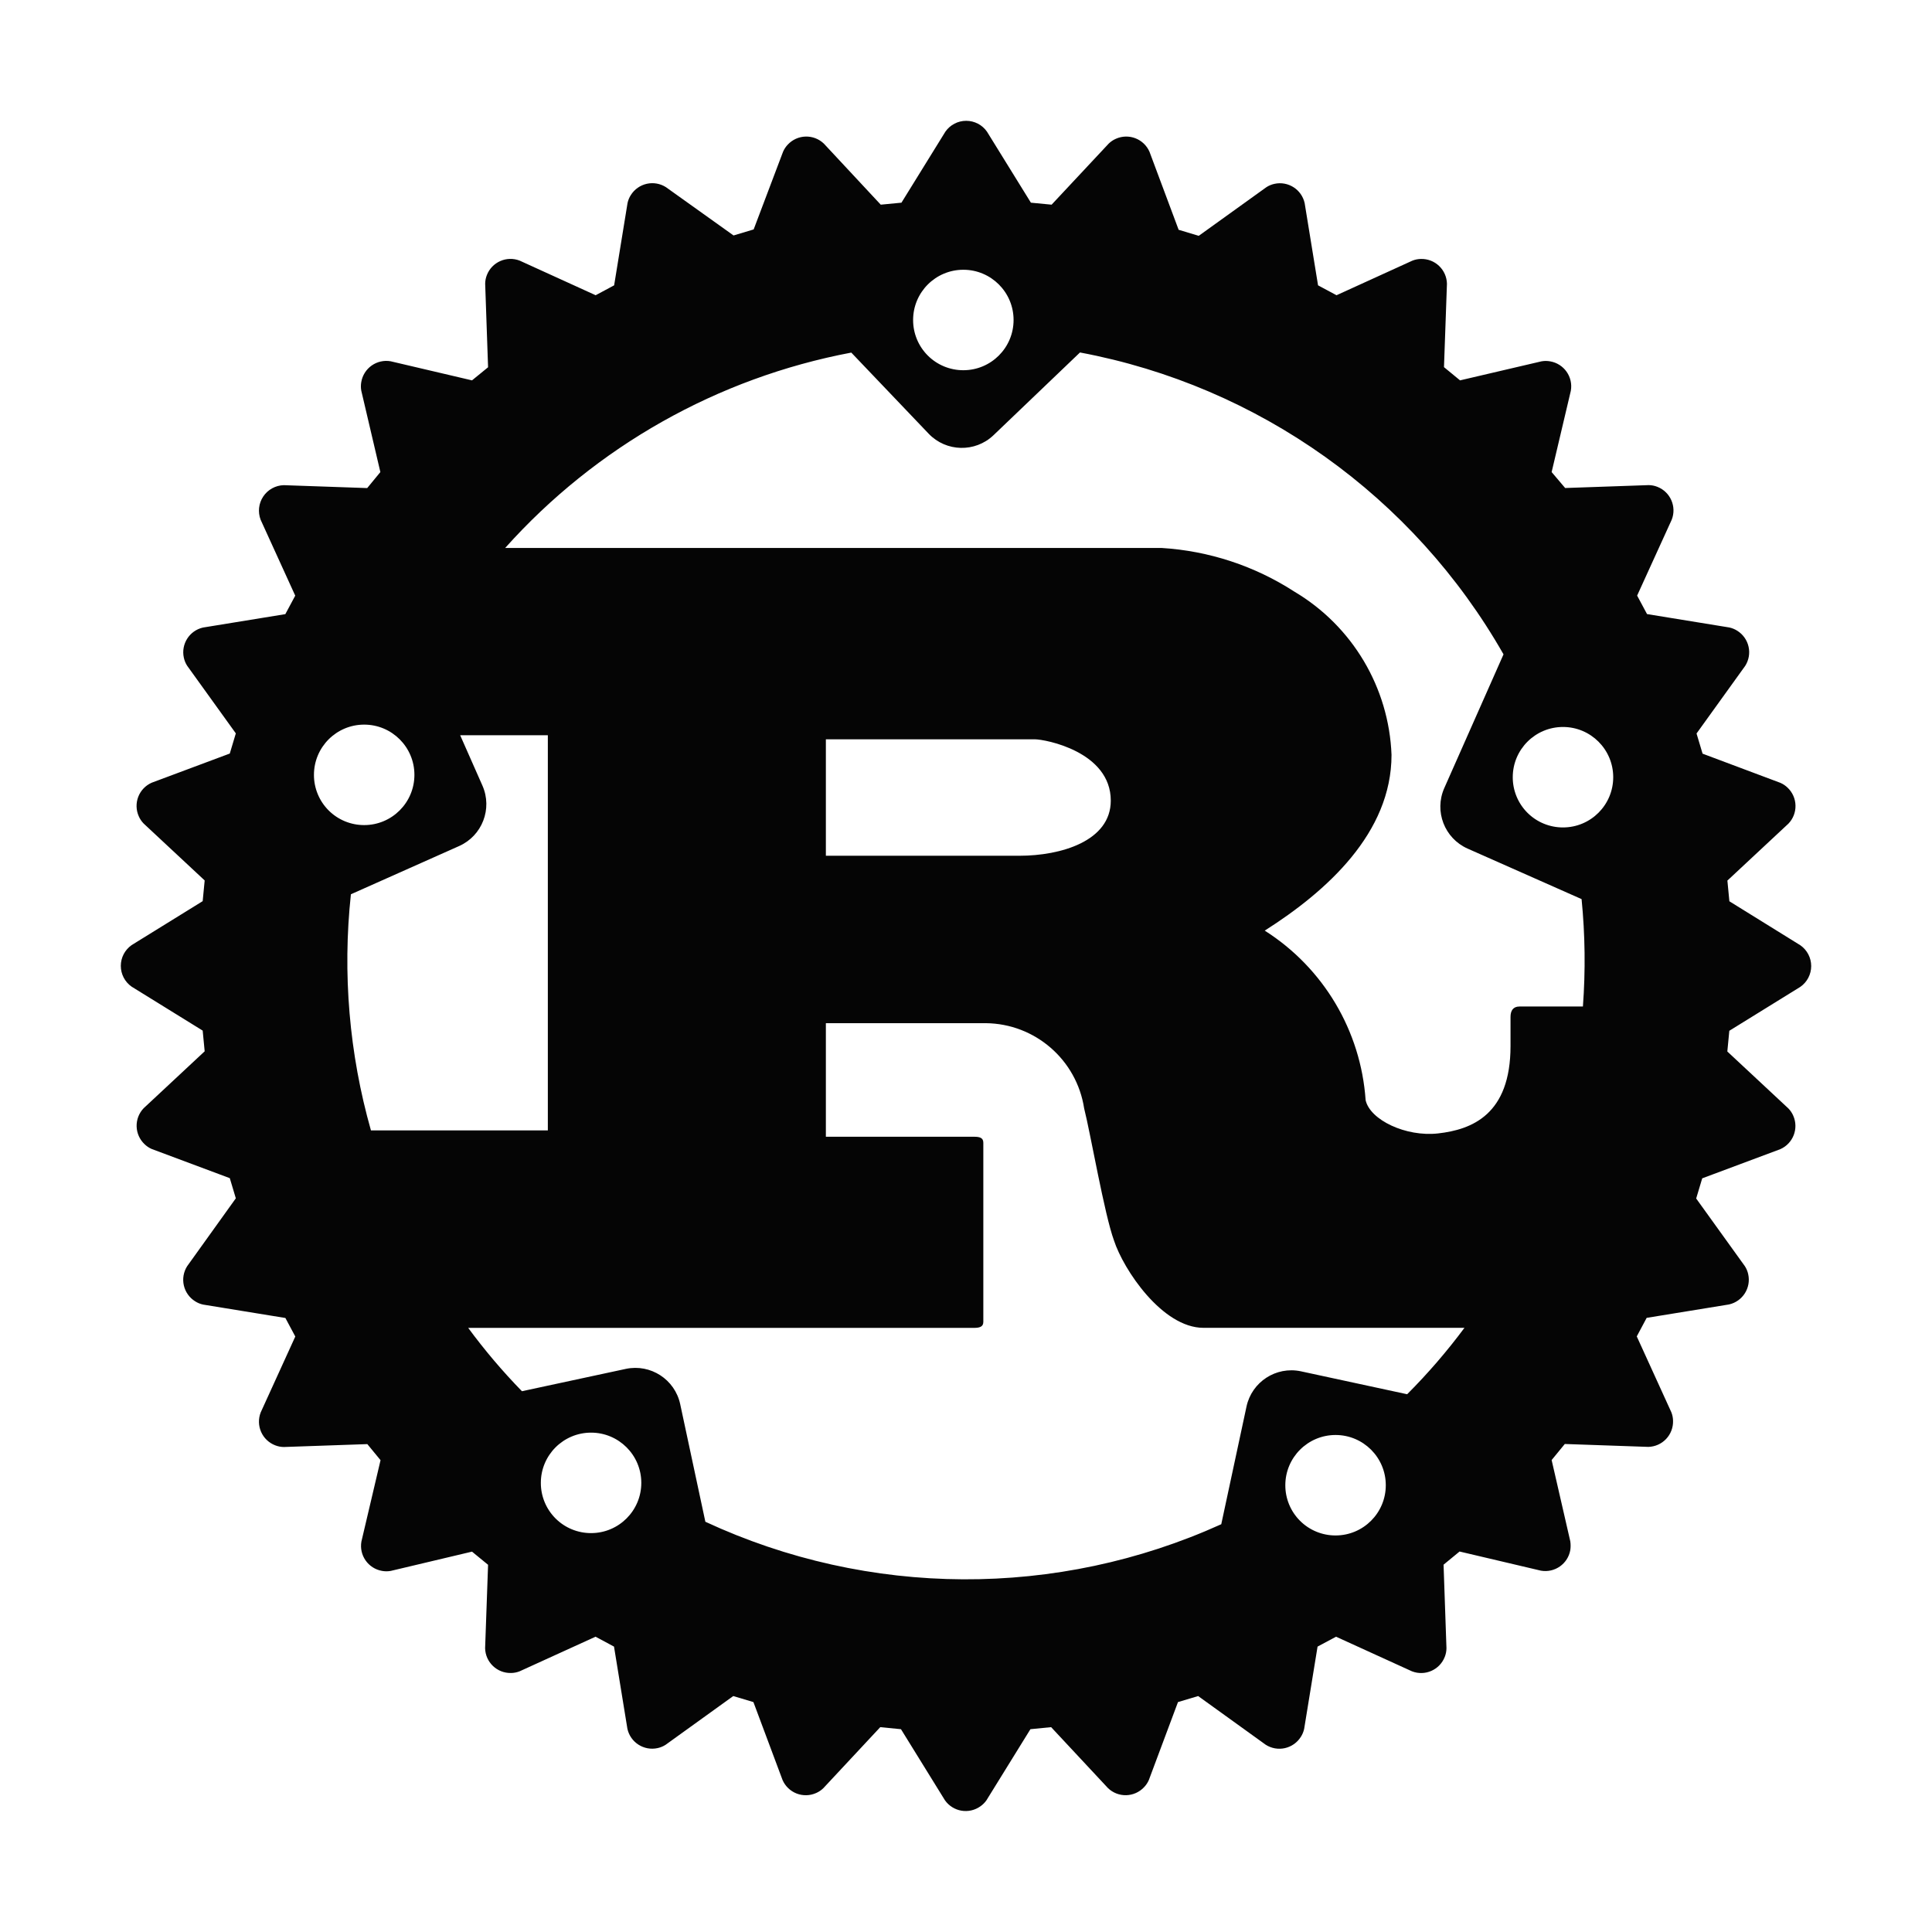
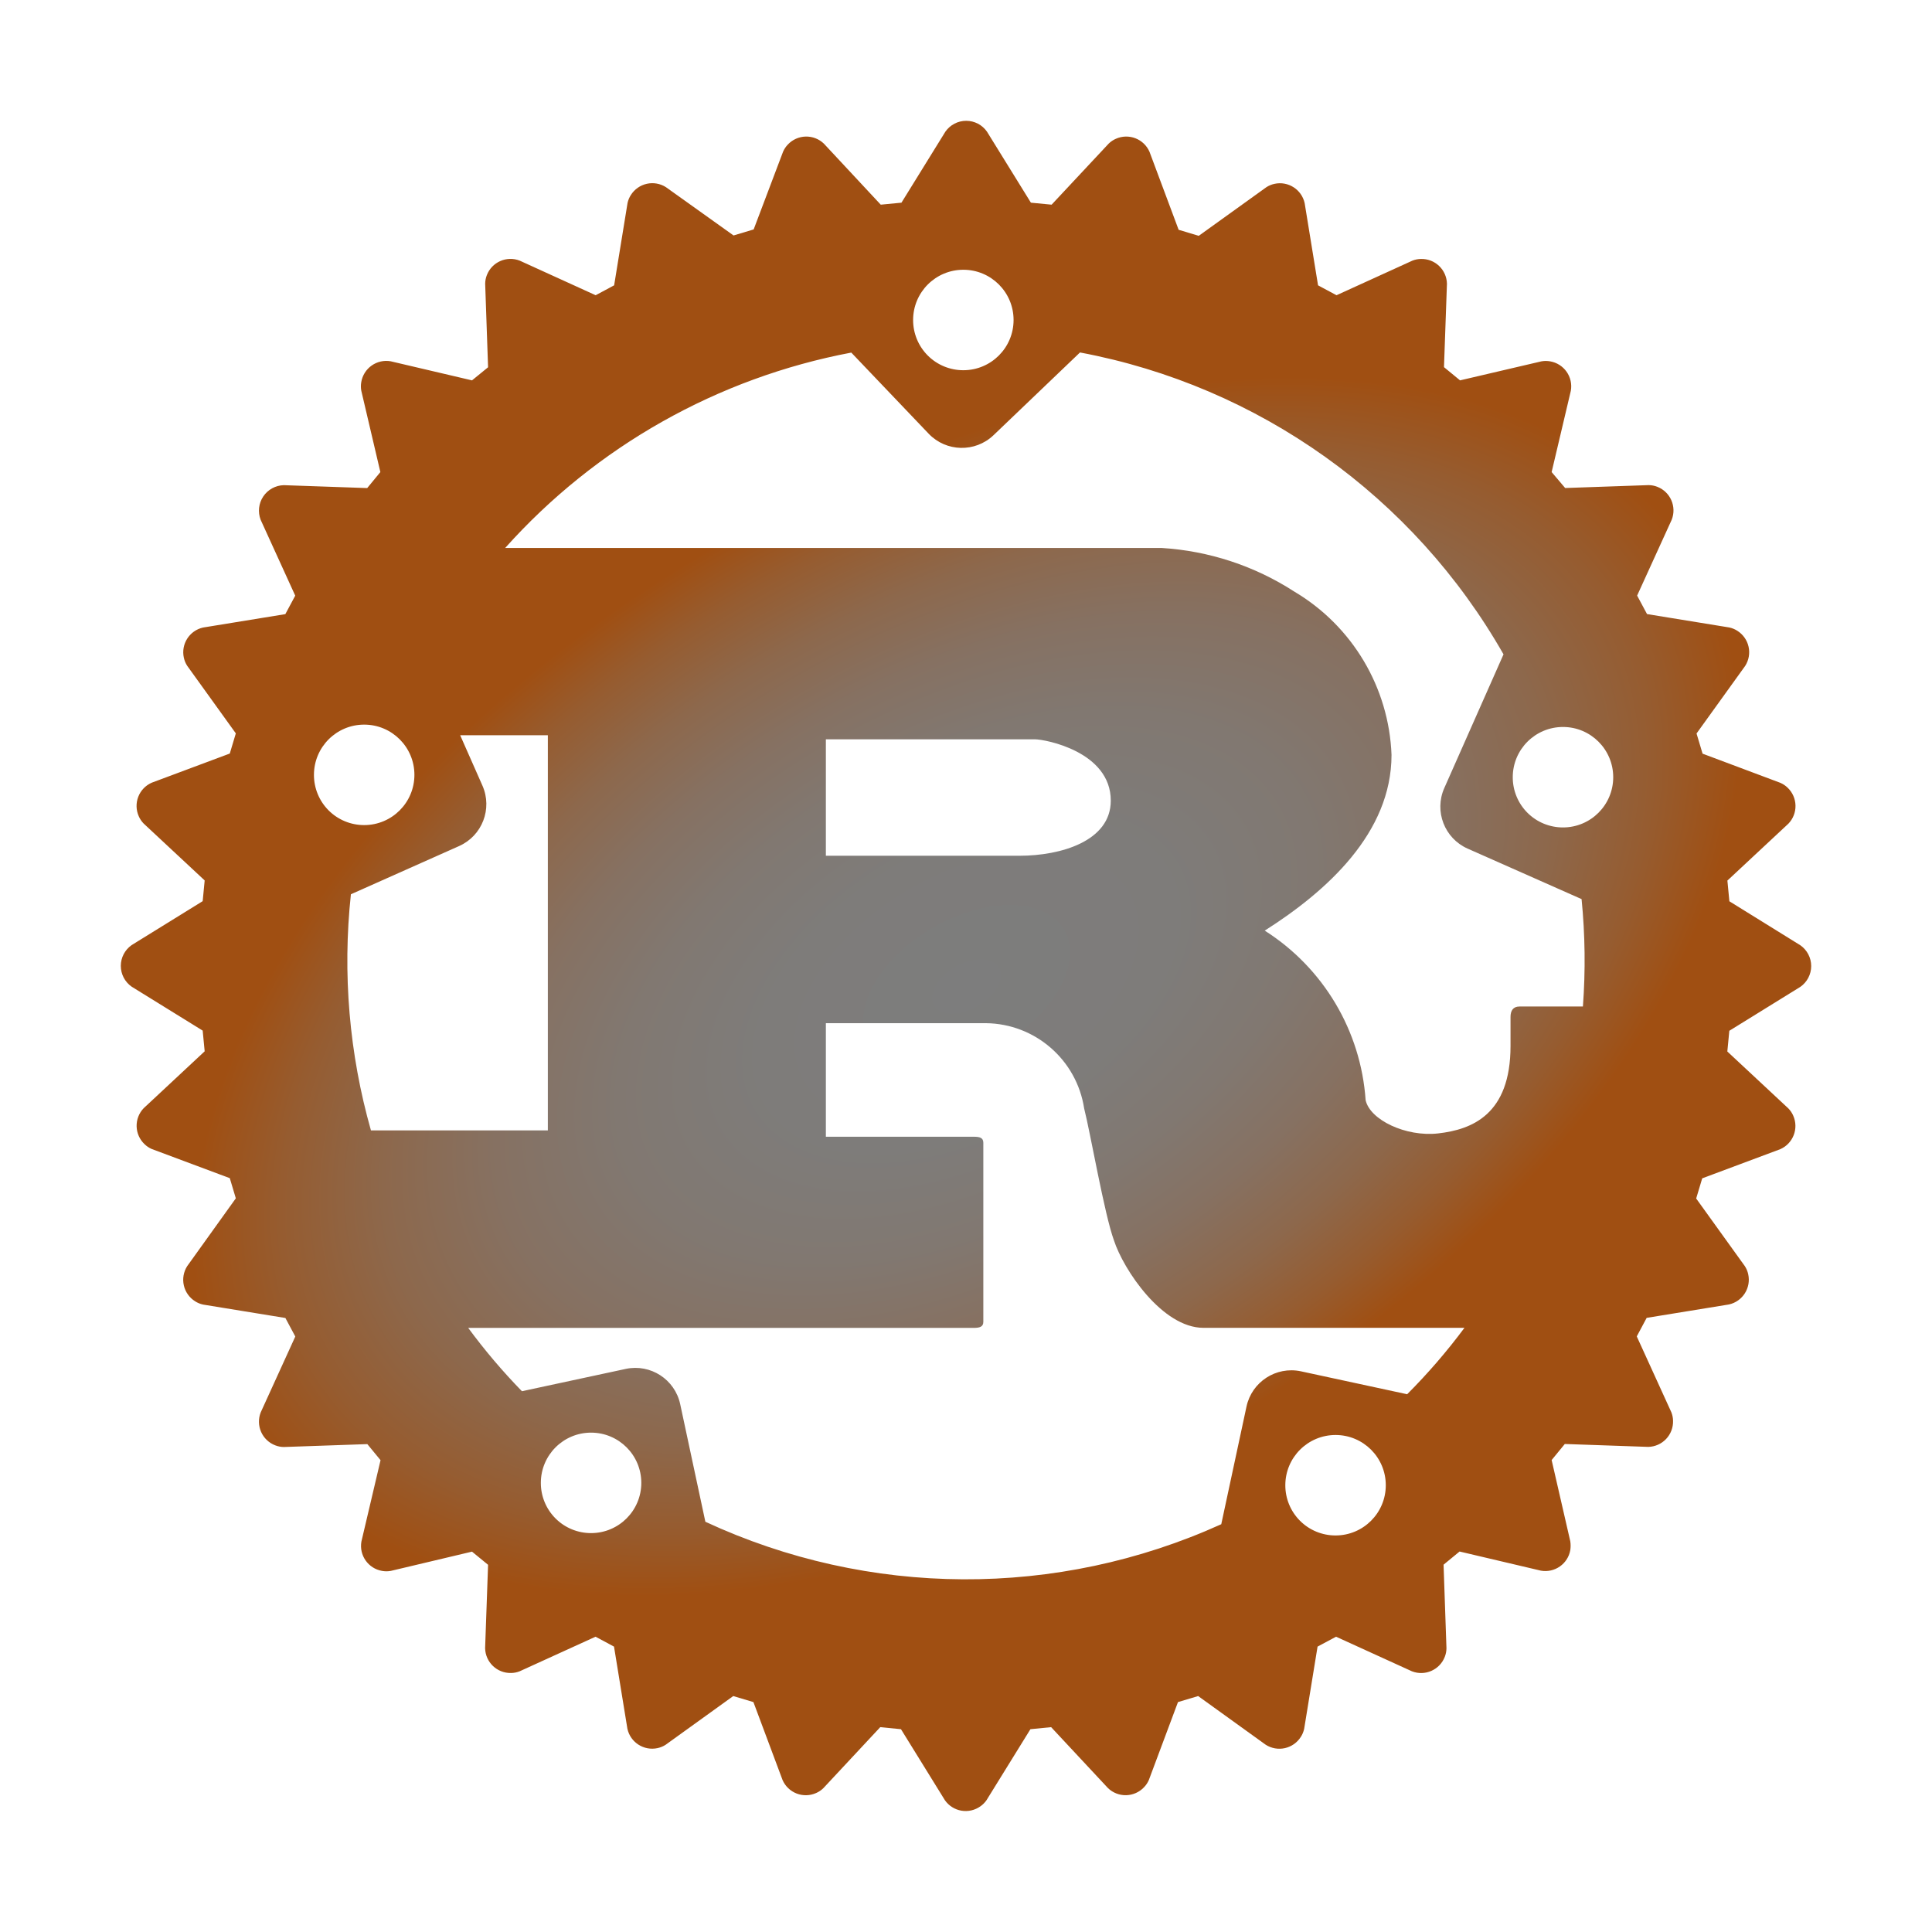
<svg xmlns="http://www.w3.org/2000/svg" viewBox="0 0 32 32" width="20" height="20" fill="currentColor">
-   <path fill="#050505" d="M15.124 5.3a.832.832 0 1 1 .832.832a.83.83 0 0 1-.832-.832M5.2 12.834a.832.832 0 1 1 .832.832a.83.83 0 0 1-.832-.832m19.856.039a.832.832 0 1 1 .832.832a.83.83 0 0 1-.832-.832m-17.451 1.14a.76.76 0 0 0 .386-1l-.369-.835h1.452v6.545h-2.93a10.3 10.3 0 0 1-.332-3.911Zm6.074.161v-1.929h3.458c.179 0 1.261.206 1.261 1.016c0 .672-.83.913-1.513.913ZM8.958 24.561a.832.832 0 1 1 .832.832a.83.83 0 0 1-.832-.832m12.331.039a.832.832 0 1 1 .832.832a.83.83 0 0 1-.832-.832m.257-1.887a.76.76 0 0 0-.9.584l-.418 1.949a10.25 10.25 0 0 1-8.545-.041l-.417-1.949a.76.76 0 0 0-.9-.583l-1.721.37a10 10 0 0 1-.89-1.049h8.374c.095 0 .158-.017.158-.1v-2.966c0-.086-.063-.1-.158-.1h-2.45v-1.881h2.649a1.665 1.665 0 0 1 1.629 1.412c.105.413.336 1.757.494 2.187c.157.483.8 1.447 1.482 1.447h4.323a10 10 0 0 1-.949 1.1Zm4.65-7.821a10.3 10.3 0 0 1 .022 1.779h-1.051c-.105 0-.148.069-.148.172v.483c0 1.136-.641 1.384-1.2 1.447c-.535.06-1.128-.224-1.2-.551a3.62 3.62 0 0 0-1.671-2.808c1.03-.654 2.1-1.619 2.1-2.911A3.29 3.29 0 0 0 21.44 9.8a4.56 4.56 0 0 0-2.2-.724H8.367A10.25 10.25 0 0 1 14.1 5.84l1.282 1.344a.76.76 0 0 0 1.072.026l1.434-1.372a10.25 10.25 0 0 1 7.015 5l-.982 2.217a.76.76 0 0 0 .386 1Zm2.448.036l-.033-.343l1.011-.943a.42.42 0 0 0-.013-.595a.4.4 0 0 0-.121-.081l-1.288-.483l-.1-.334l.806-1.12a.42.42 0 0 0-.13-.581a.4.4 0 0 0-.133-.055l-1.363-.222l-.164-.306l.573-1.257a.42.42 0 0 0-.236-.544a.4.4 0 0 0-.146-.029l-1.383.048l-.224-.264l.318-1.347a.42.42 0 0 0-.343-.487a.4.4 0 0 0-.144 0l-1.348.315l-.266-.219l.049-1.381a.42.42 0 0 0-.431-.411a.4.4 0 0 0-.141.028l-1.257.573l-.306-.164l-.222-1.363a.42.42 0 0 0-.5-.318a.4.4 0 0 0-.133.055l-1.121.806l-.333-.1l-.483-1.293a.42.42 0 0 0-.555-.215a.4.4 0 0 0-.12.08l-.946 1.012l-.343-.033l-.728-1.177a.42.42 0 0 0-.688 0l-.728 1.177l-.343.033l-.943-1.012a.42.42 0 0 0-.595.015a.4.4 0 0 0-.08.12L12.483 3.8l-.333.1l-1.12-.8a.42.42 0 0 0-.581.13a.4.4 0 0 0-.055.133l-.222 1.363l-.306.164l-1.258-.573a.42.42 0 0 0-.544.239a.4.4 0 0 0-.028.144l.048 1.383l-.266.217l-1.347-.316a.42.42 0 0 0-.487.343a.4.4 0 0 0 0 .144L6.3 7.819l-.218.265L4.7 8.036a.422.422 0 0 0-.383.573l.573 1.257l-.164.306l-1.363.222a.42.42 0 0 0-.318.5a.4.4 0 0 0 .055.133l.806 1.12l-.1.334l-1.293.483a.42.42 0 0 0-.215.555a.4.4 0 0 0 .081.121l1.011.943l-.033.343l-1.177.728a.42.42 0 0 0 0 .688l1.177.728l.033.343l-1.011.943a.42.42 0 0 0 .015.595a.4.4 0 0 0 .119.08l1.293.483l.1.334l-.806 1.124a.42.42 0 0 0 .131.581a.4.4 0 0 0 .133.055l1.363.222l.164.307l-.573 1.257a.42.42 0 0 0 .24.545a.4.4 0 0 0 .143.028l1.383-.048l.219.266l-.317 1.348a.42.42 0 0 0 .341.486a.4.4 0 0 0 .146 0l1.345-.319l.266.218l-.049 1.382a.42.42 0 0 0 .429.41a.4.4 0 0 0 .143-.028l1.257-.573l.306.164l.222 1.362a.42.42 0 0 0 .5.319a.4.4 0 0 0 .133-.055l1.12-.807l.334.1l.483 1.292a.42.42 0 0 0 .556.214a.4.4 0 0 0 .119-.08l.943-1.011l.343.034l.728 1.177a.42.42 0 0 0 .588.1a.4.4 0 0 0 .1-.1l.728-1.177l.343-.034l.943 1.011a.42.42 0 0 0 .595-.015a.4.4 0 0 0 .08-.119l.483-1.292l.334-.1l1.12.807a.42.42 0 0 0 .581-.131a.4.4 0 0 0 .055-.133l.222-1.362l.306-.164l1.257.573a.42.42 0 0 0 .544-.239a.4.4 0 0 0 .028-.143l-.048-1.384l.265-.218l1.347.317a.42.42 0 0 0 .487-.34a.5.5 0 0 0 0-.146l-.309-1.346l.218-.266l1.383.048a.42.42 0 0 0 .41-.431a.4.4 0 0 0-.028-.142l-.573-1.257l.164-.307l1.363-.222a.42.42 0 0 0 .319-.5a.4.4 0 0 0-.056-.135l-.806-1.12l.1-.334l1.293-.483a.42.42 0 0 0 .215-.554a.4.4 0 0 0-.081-.121l-1.011-.943l.033-.343l1.177-.728a.42.42 0 0 0 0-.688Z" />
+   <defs>
+     <radialGradient id="SVGZmFlvcVj" cx="-492.035" cy="-883.37" r="13.998" gradientTransform="matrix(.866 -.5 -.3 -.52 177.106 -689.033)" gradientUnits="userSpaceOnUse">
+       <stop offset="0" stop-color="#7d7d7d" />
+       <stop offset=".267" stop-color="#7e7c7a" />
+       <stop offset=".45" stop-color="#817871" />
+       <stop offset=".608" stop-color="#867162" />
+       <stop offset=".753" stop-color="#8d684c" />
+       <stop offset=".886" stop-color="#965c30" />
+       <stop offset="1" stop-color="#a04f12" />
+     </radialGradient>
+   </defs>
+   <path fill="url(#SVGZmFlvcVj)" d="M15.124 5.3a.832.832 0 1 1 .832.832a.83.83 0 0 1-.832-.832M5.2 12.834a.832.832 0 1 1 .832.832a.83.83 0 0 1-.832-.832m19.856.039a.832.832 0 1 1 .832.832a.83.83 0 0 1-.832-.832m-17.451 1.14a.76.76 0 0 0 .386-1l-.369-.835h1.452v6.545h-2.93a10.3 10.3 0 0 1-.332-3.911Zm6.074.161v-1.929h3.458c.179 0 1.261.206 1.261 1.016c0 .672-.83.913-1.513.913ZM8.958 24.561a.832.832 0 1 1 .832.832a.83.83 0 0 1-.832-.832m12.331.039a.832.832 0 1 1 .832.832a.83.83 0 0 1-.832-.832m.257-1.887a.76.76 0 0 0-.9.584l-.418 1.949a10.25 10.25 0 0 1-8.545-.041l-.417-1.949a.76.76 0 0 0-.9-.583l-1.721.37a10 10 0 0 1-.89-1.049h8.374c.095 0 .158-.017.158-.1v-2.966c0-.086-.063-.1-.158-.1h-2.45v-1.881h2.649a1.665 1.665 0 0 1 1.629 1.412c.105.413.336 1.757.494 2.187c.157.483.8 1.447 1.482 1.447h4.323a10 10 0 0 1-.949 1.1Zm4.65-7.821a10.3 10.3 0 0 1 .022 1.779h-1.051c-.105 0-.148.069-.148.172v.483c0 1.136-.641 1.384-1.2 1.447c-.535.06-1.128-.224-1.2-.551a3.62 3.62 0 0 0-1.671-2.808c1.03-.654 2.1-1.619 2.1-2.911A3.29 3.29 0 0 0 21.44 9.8a4.56 4.56 0 0 0-2.2-.724H8.367A10.25 10.25 0 0 1 14.1 5.84l1.282 1.344a.76.76 0 0 0 1.072.026l1.434-1.372a10.25 10.25 0 0 1 7.015 5l-.982 2.217a.76.76 0 0 0 .386 1Zm2.448.036l-.033-.343l1.011-.943a.42.42 0 0 0-.013-.595a.4.4 0 0 0-.121-.081l-1.288-.483l-.1-.334l.806-1.12a.42.42 0 0 0-.13-.581a.4.4 0 0 0-.133-.055l-1.363-.222l-.164-.306l.573-1.257a.42.42 0 0 0-.236-.544a.4.4 0 0 0-.146-.029l-1.383.048l-.224-.264l.318-1.347a.42.42 0 0 0-.343-.487a.4.4 0 0 0-.144 0l-1.348.315l-.266-.219l.049-1.381a.42.42 0 0 0-.431-.411a.4.4 0 0 0-.141.028l-1.257.573l-.306-.164l-.222-1.363a.42.42 0 0 0-.5-.318a.4.4 0 0 0-.133.055l-1.121.806l-.333-.1l-.483-1.293a.42.42 0 0 0-.555-.215a.4.4 0 0 0-.12.08l-.946 1.012l-.343-.033l-.728-1.177a.42.42 0 0 0-.688 0l-.728 1.177l-.343.033l-.943-1.012a.42.42 0 0 0-.595.015a.4.4 0 0 0-.08.12L12.483 3.8l-.333.1l-1.12-.8a.42.42 0 0 0-.581.13a.4.4 0 0 0-.055.133l-.222 1.363l-.306.164l-1.258-.573a.42.42 0 0 0-.544.239a.4.4 0 0 0-.028.144l.048 1.383l-.266.217l-1.347-.316a.42.42 0 0 0-.487.343a.4.4 0 0 0 0 .144L6.3 7.819l-.218.265L4.7 8.036a.422.422 0 0 0-.383.573l.573 1.257l-.164.306l-1.363.222a.42.42 0 0 0-.318.5a.4.4 0 0 0 .055.133l.806 1.12l-.1.334l-1.293.483a.42.42 0 0 0-.215.555a.4.4 0 0 0 .081.121l1.011.943l-.033.343l-1.177.728a.42.42 0 0 0 0 .688l1.177.728l.033.343l-1.011.943a.42.42 0 0 0 .015.595a.4.4 0 0 0 .119.08l1.293.483l.1.334l-.806 1.124a.42.42 0 0 0 .131.581a.4.4 0 0 0 .133.055l1.363.222l.164.307l-.573 1.257a.42.42 0 0 0 .24.545a.4.4 0 0 0 .143.028l1.383-.048l.219.266l-.317 1.348a.42.42 0 0 0 .341.486a.4.4 0 0 0 .146 0l1.345-.319l.266.218l-.049 1.382a.42.42 0 0 0 .429.41a.4.4 0 0 0 .143-.028l1.257-.573l.306.164l.222 1.362a.42.42 0 0 0 .5.319a.4.4 0 0 0 .133-.055l1.12-.807l.334.1l.483 1.292a.42.42 0 0 0 .556.214a.4.4 0 0 0 .119-.08l.943-1.011l.343.034l.728 1.177a.42.42 0 0 0 .588.1a.4.4 0 0 0 .1-.1l.728-1.177l.343-.034l.943 1.011a.42.42 0 0 0 .595-.015a.4.4 0 0 0 .08-.119l.483-1.292l.334-.1l1.12.807a.42.42 0 0 0 .581-.131a.4.4 0 0 0 .055-.133l.222-1.362l.306-.164l1.257.573a.42.42 0 0 0 .544-.239a.4.4 0 0 0 .028-.143l-.048-1.384l.265-.218l1.347.317a.42.42 0 0 0 .487-.34a.5.5 0 0 0 0-.146l-.309-1.346l.218-.266l1.383.048a.42.42 0 0 0 .41-.431a.4.4 0 0 0-.028-.142l-.573-1.257l.164-.307l1.363-.222a.42.42 0 0 0 .319-.5a.4.4 0 0 0-.056-.135l-.806-1.12l.1-.334l1.293-.483a.42.42 0 0 0 .215-.554a.4.4 0 0 0-.081-.121l-1.011-.943l.033-.343l1.177-.728a.42.42 0 0 0 0-.688Z" />
</svg>
